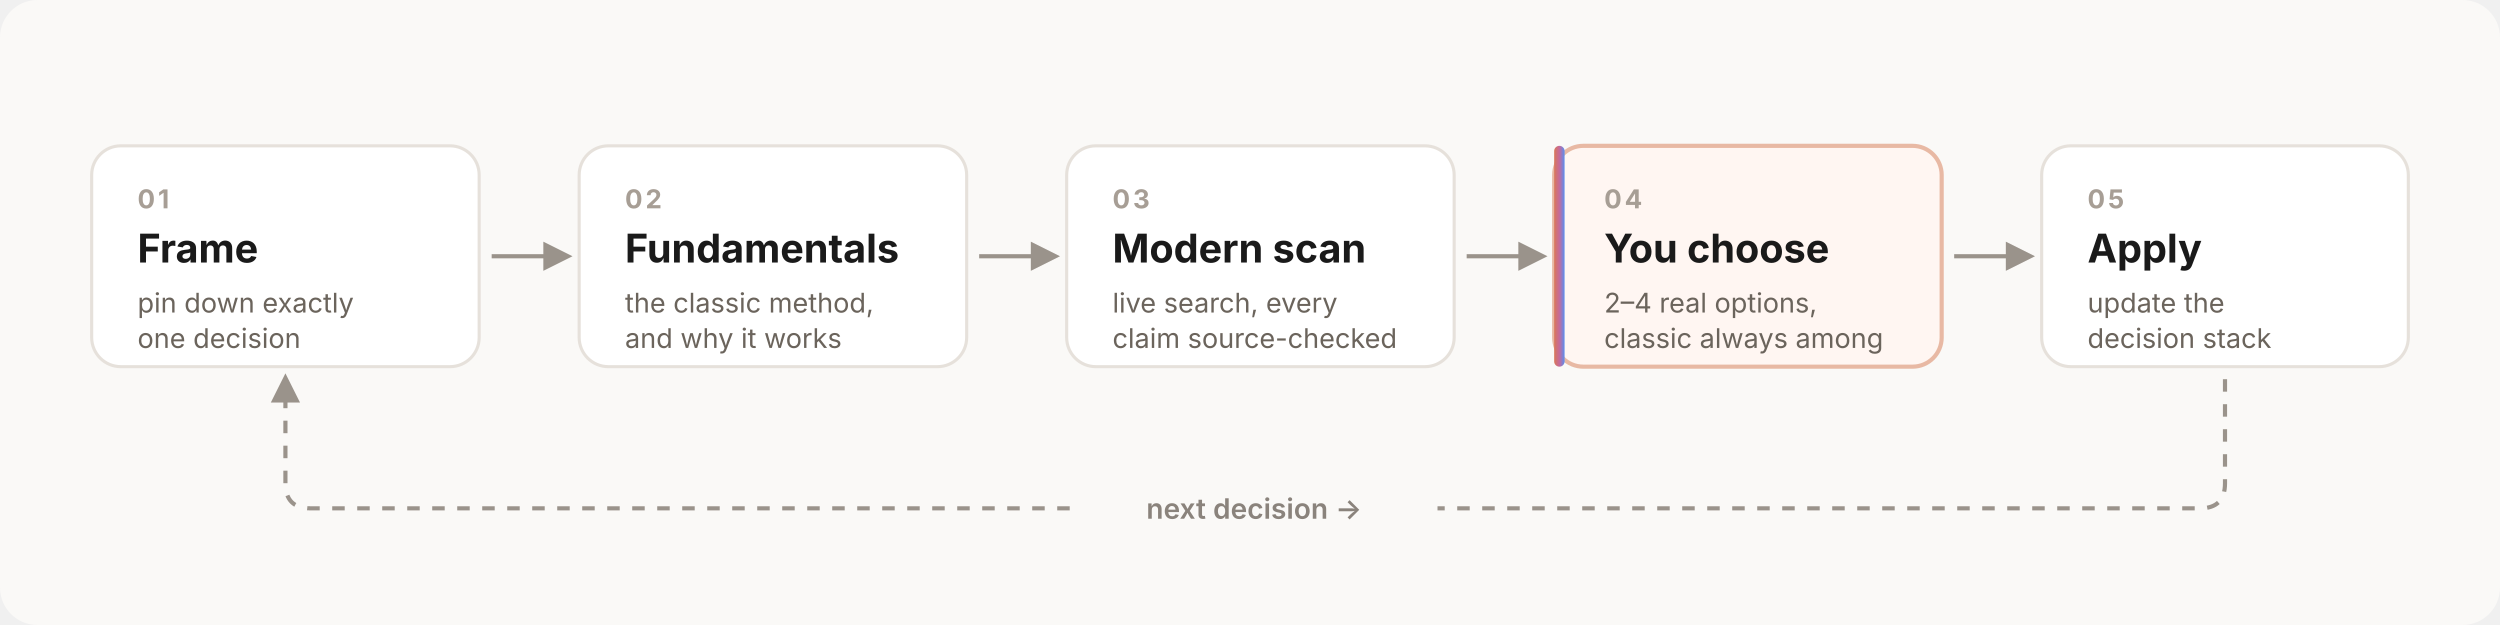
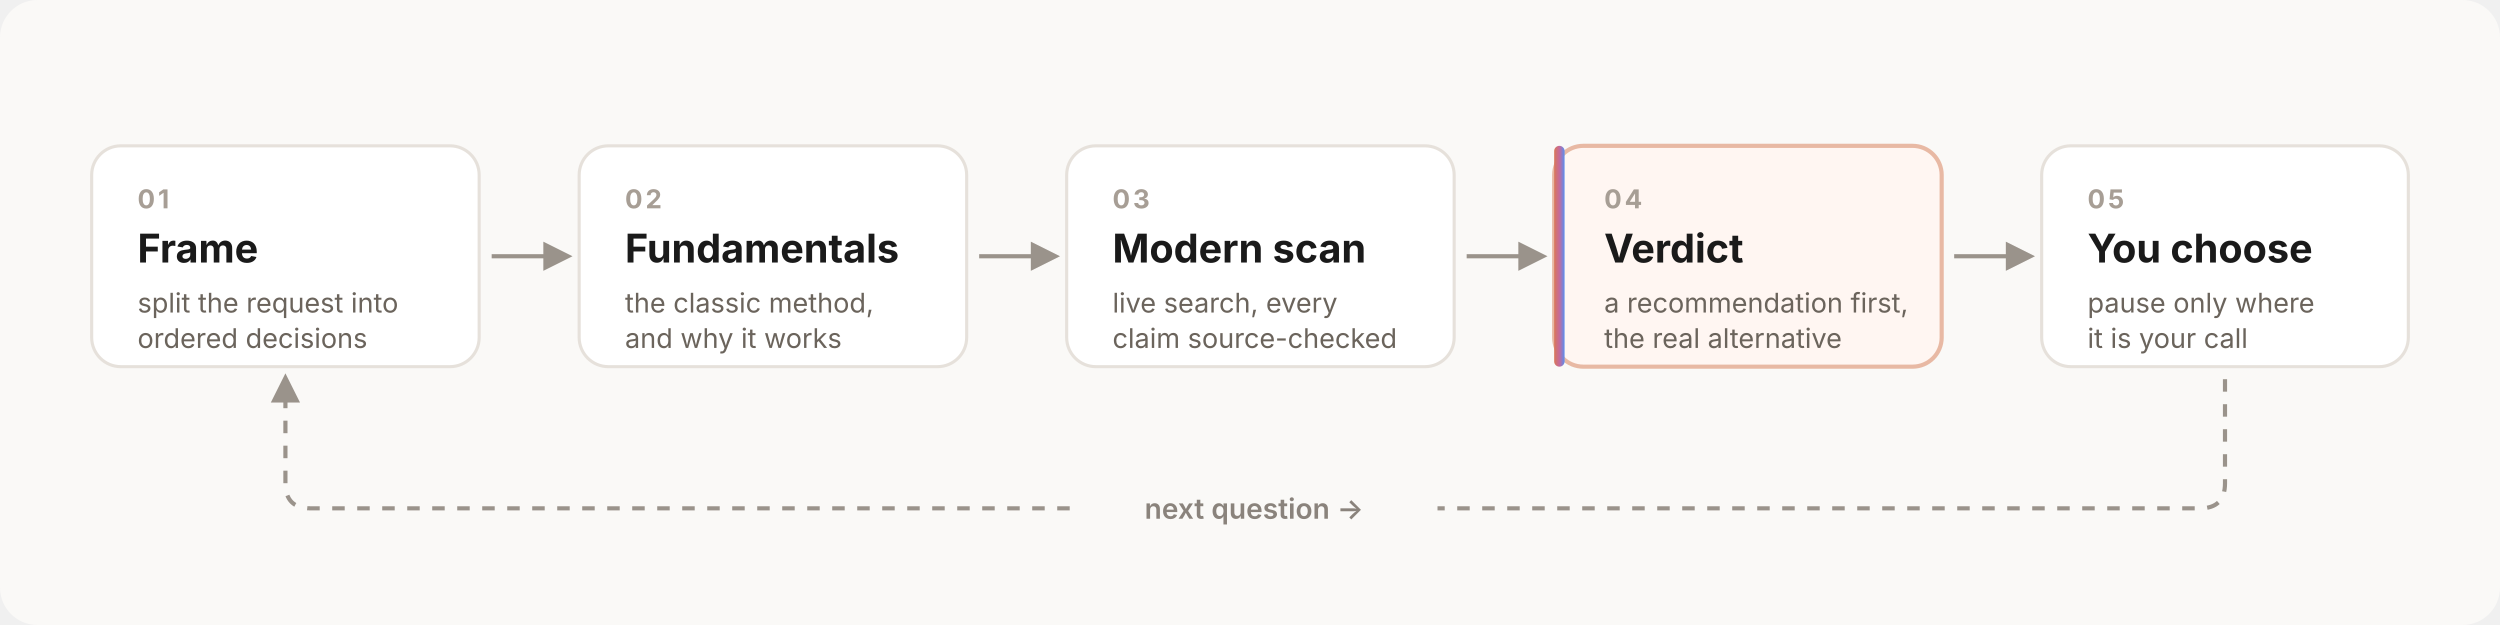
- <svg xmlns="http://www.w3.org/2000/svg" viewBox="0 0 1200 300" width="1200" height="300" role="img" aria-label="The choose-and-loop cycle: Frame, Fundamentals, Modern scan, Choose, Apply, then back to Frame">
+ <svg xmlns="http://www.w3.org/2000/svg" viewBox="0 0 1200 300" width="1200" height="300" role="img" aria-label="The answer cycle: Frame, Fundamentals, Modern scan, Verdict, You choose, then back to Frame">
  <defs>
    <linearGradient id="lg" x1="0" y1="0" x2="1" y2="0">
      <stop offset="0%" stop-color="#D97757" />
      <stop offset="50%" stop-color="#C56A9B" />
      <stop offset="100%" stop-color="#5B8DEF" />
    </linearGradient>
    <marker id="ar" viewBox="0 0 10 10" refX="8" refY="5" markerWidth="7" markerHeight="7" orient="auto-start-reverse">
      <path d="M 0 0 L 10 5 L 0 10 z" fill="#9A938B" />
    </marker>
    <style>
      .bg    { fill: #FAF9F7; }
      .card  { fill: #FFFFFF; stroke: #E6E1DB; }
      .gate  { fill: #FFF6F2; stroke: #E8B9A4; }
      .num   { fill: #A79E95; }
      .head  { fill: #1A1A1A; }
      .body  { fill: #6B645C; }
      .flow  { stroke: #9A938B; }
      .rtxt  { fill: #8A837C; }
      @media (prefers-color-scheme: dark) {
        .bg    { fill: #16151A; }
        .card  { fill: #201F26; stroke: #34323C; }
        .gate  { fill: #2C2027; stroke: #7A4E45; }
        .num   { fill: #6E675F; }
        .head  { fill: #F5F3F0; }
        .body  { fill: #A9A29A; }
        .flow  { stroke: #5A544D; }
        .rtxt  { fill: #7E7871; }
      }
    </style>
  </defs>
  <rect class="bg" width="1200" height="300" rx="18" />
  <g font-family="ui-sans-serif,-apple-system,Segoe UI,Inter,Helvetica,Arial,sans-serif">
    <g>
      <rect class="card" x="44" y="70" width="186" height="106" rx="14" stroke-width="1.5" />
      <text class="num" x="66" y="100" font-size="12.5" font-weight="700" letter-spacing="1.4">01</text>
      <text class="head" x="66" y="126" font-size="19" font-weight="700">Frame</text>
-       <text class="body" x="66" y="150" font-size="13">pin down exactly</text>
-       <text class="body" x="66" y="167" font-size="13">one decision</text>
+       <text class="body" x="66" y="150" font-size="13">split the request into</text>
+       <text class="body" x="66" y="167" font-size="13">ordered decisions</text>
    </g>
    <path class="flow" d="M236 123 L272 123" stroke-width="2" marker-end="url(#ar)" fill="none" />
    <g>
      <rect class="card" x="278" y="70" width="186" height="106" rx="14" stroke-width="1.5" />
      <text class="num" x="300" y="100" font-size="12.5" font-weight="700" letter-spacing="1.4">02</text>
      <text class="head" x="300" y="126" font-size="19" font-weight="700">Fundamentals</text>
      <text class="body" x="300" y="150" font-size="13">the classic method,</text>
      <text class="body" x="300" y="167" font-size="13">and why it works</text>
    </g>
    <path class="flow" d="M470 123 L506 123" stroke-width="2" marker-end="url(#ar)" fill="none" />
    <g>
      <rect class="card" x="512" y="70" width="186" height="106" rx="14" stroke-width="1.5" />
      <text class="num" x="534" y="100" font-size="12.5" font-weight="700" letter-spacing="1.4">03</text>
      <text class="head" x="534" y="126" font-size="19" font-weight="700">Modern scan</text>
      <text class="body" x="534" y="150" font-size="13">live search, every</text>
      <text class="body" x="534" y="167" font-size="13">claim source-checked</text>
    </g>
    <path class="flow" d="M704 123 L740 123" stroke-width="2" marker-end="url(#ar)" fill="none" />
    <g>
      <rect class="gate" x="746" y="70" width="186" height="106" rx="14" stroke-width="2" />
      <rect x="746" y="70" width="5" height="106" rx="2.5" fill="url(#lg)" />
      <text class="num" x="770" y="100" font-size="12.5" font-weight="700" letter-spacing="1.4">04</text>
-       <text class="head" x="770" y="126" font-size="19" font-weight="700">You choose</text>
-       <text class="body" x="770" y="150" font-size="13">2–4 real options,</text>
-       <text class="body" x="770" y="167" font-size="13">classic always among</text>
+       <text class="head" x="770" y="126" font-size="19" font-weight="700">Verdict</text>
+       <text class="body" x="770" y="150" font-size="13">a recommendation first,</text>
+       <text class="body" x="770" y="167" font-size="13">the real alternative</text>
    </g>
    <path class="flow" d="M938 123 L974 123" stroke-width="2" marker-end="url(#ar)" fill="none" />
    <g>
      <rect class="card" x="980" y="70" width="176" height="106" rx="14" stroke-width="1.5" />
      <text class="num" x="1002" y="100" font-size="12.5" font-weight="700" letter-spacing="1.4">05</text>
-       <text class="head" x="1002" y="126" font-size="19" font-weight="700">Apply</text>
-       <text class="body" x="1002" y="150" font-size="13">update the</text>
-       <text class="body" x="1002" y="167" font-size="13">decision stack</text>
+       <text class="head" x="1002" y="126" font-size="19" font-weight="700">You choose</text>
+       <text class="body" x="1002" y="150" font-size="13">pause only where</text>
+       <text class="body" x="1002" y="167" font-size="13">it is your call</text>
    </g>
    <path class="flow" d="M1068 182 L1068 232 Q1068 244 1056 244 L149 244 Q137 244 137 232 L137 182" stroke-width="2" stroke-dasharray="6 6" fill="none" marker-end="url(#ar)" />
    <rect class="bg" x="514" y="230" width="176" height="28" rx="6" />
-     <text class="rtxt" x="602" y="249" font-size="13.5" font-weight="600" text-anchor="middle">next decision →</text>
+     <text class="rtxt" x="602" y="249" font-size="13.5" font-weight="600" text-anchor="middle">next question →</text>
  </g>
</svg>
